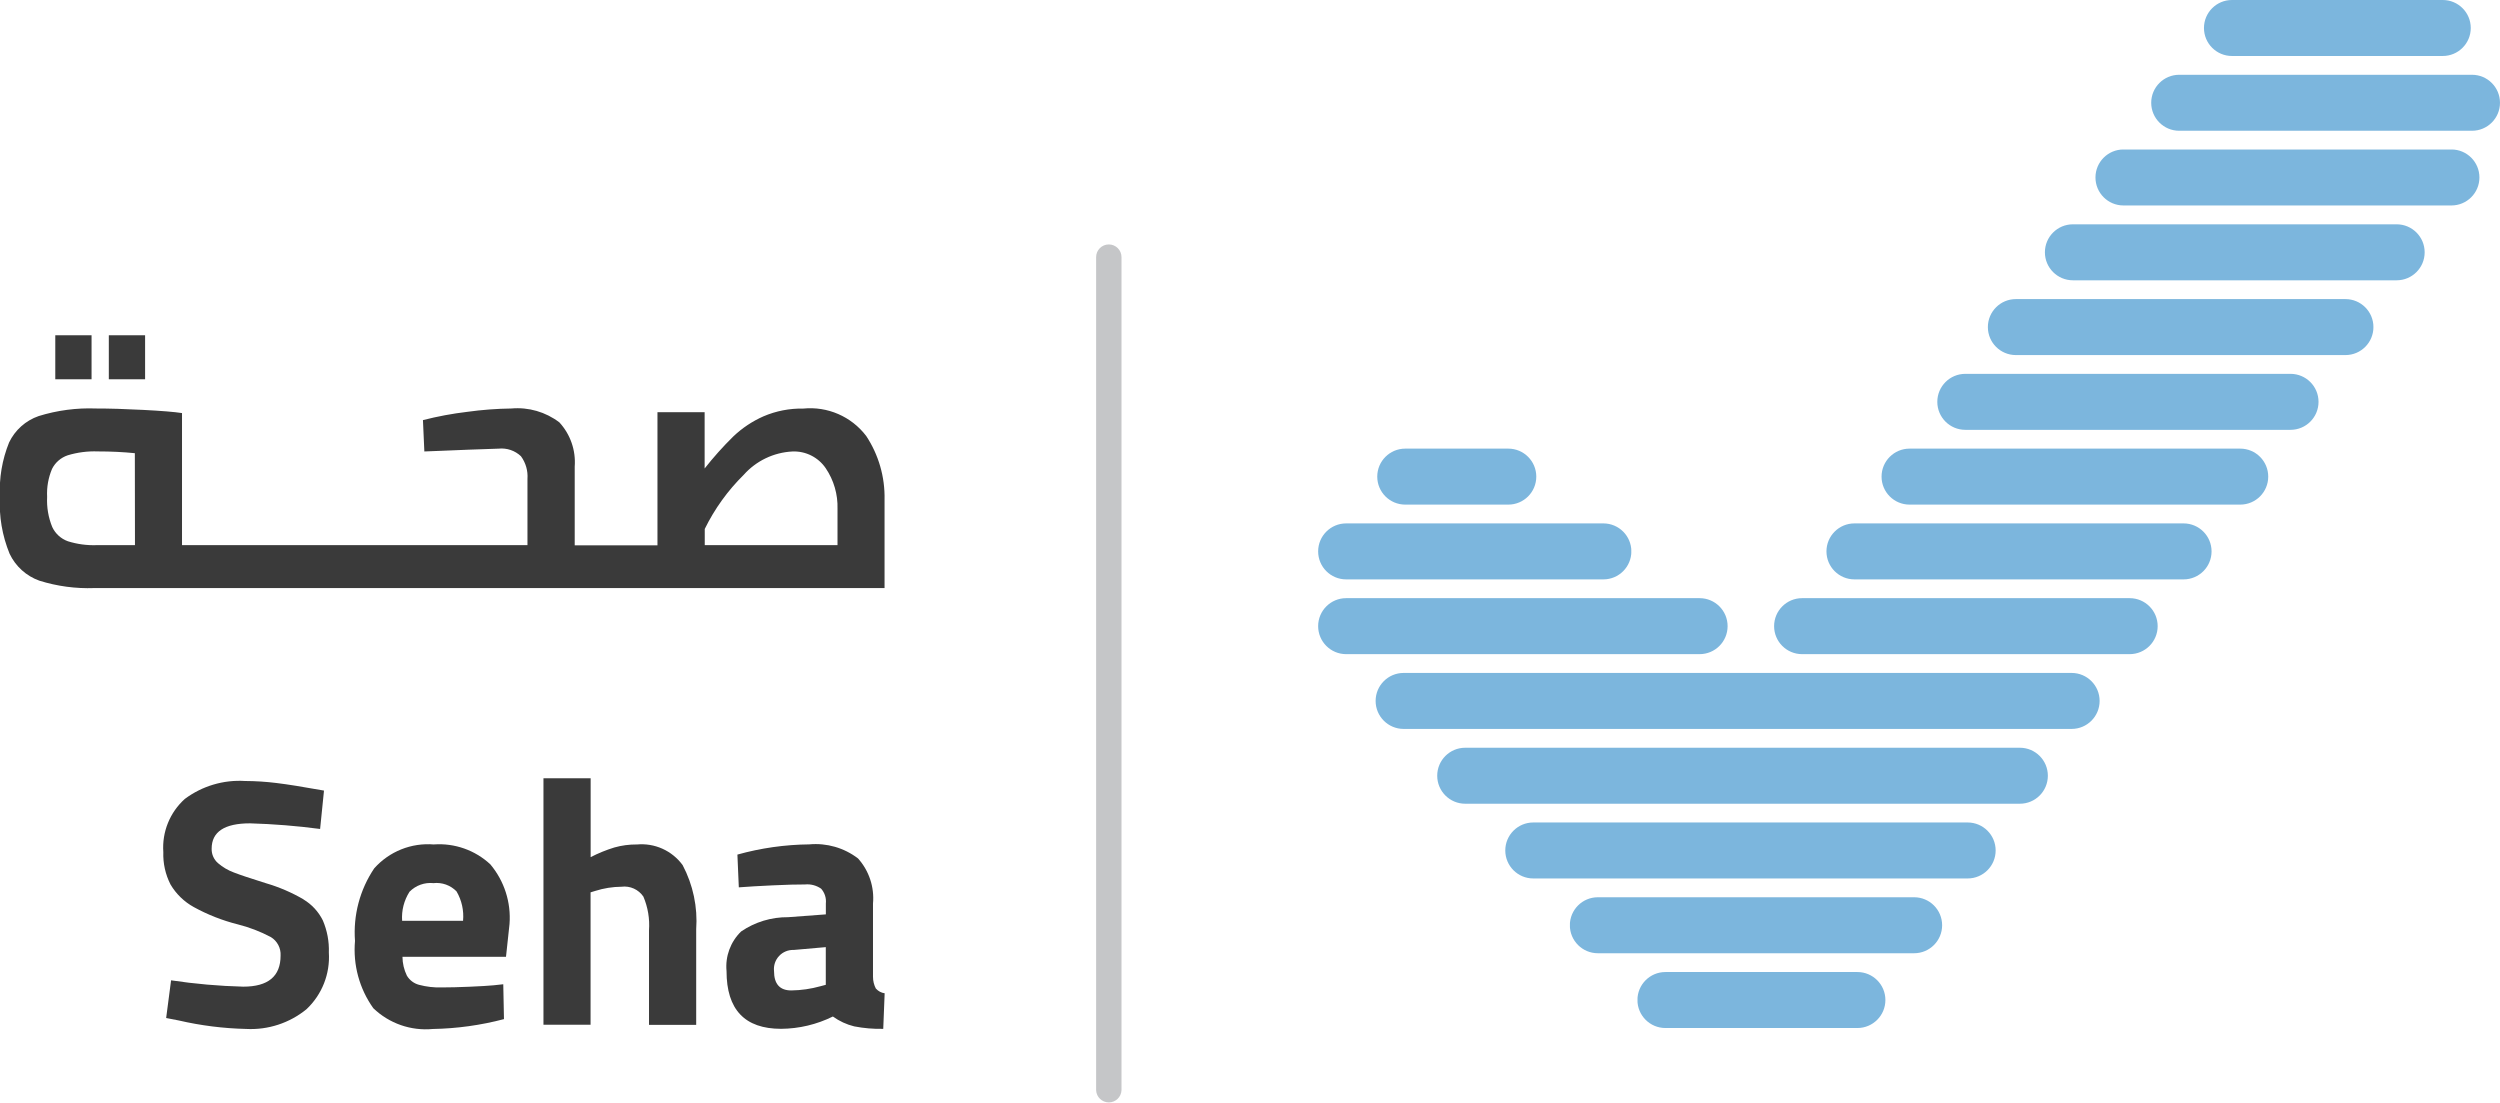
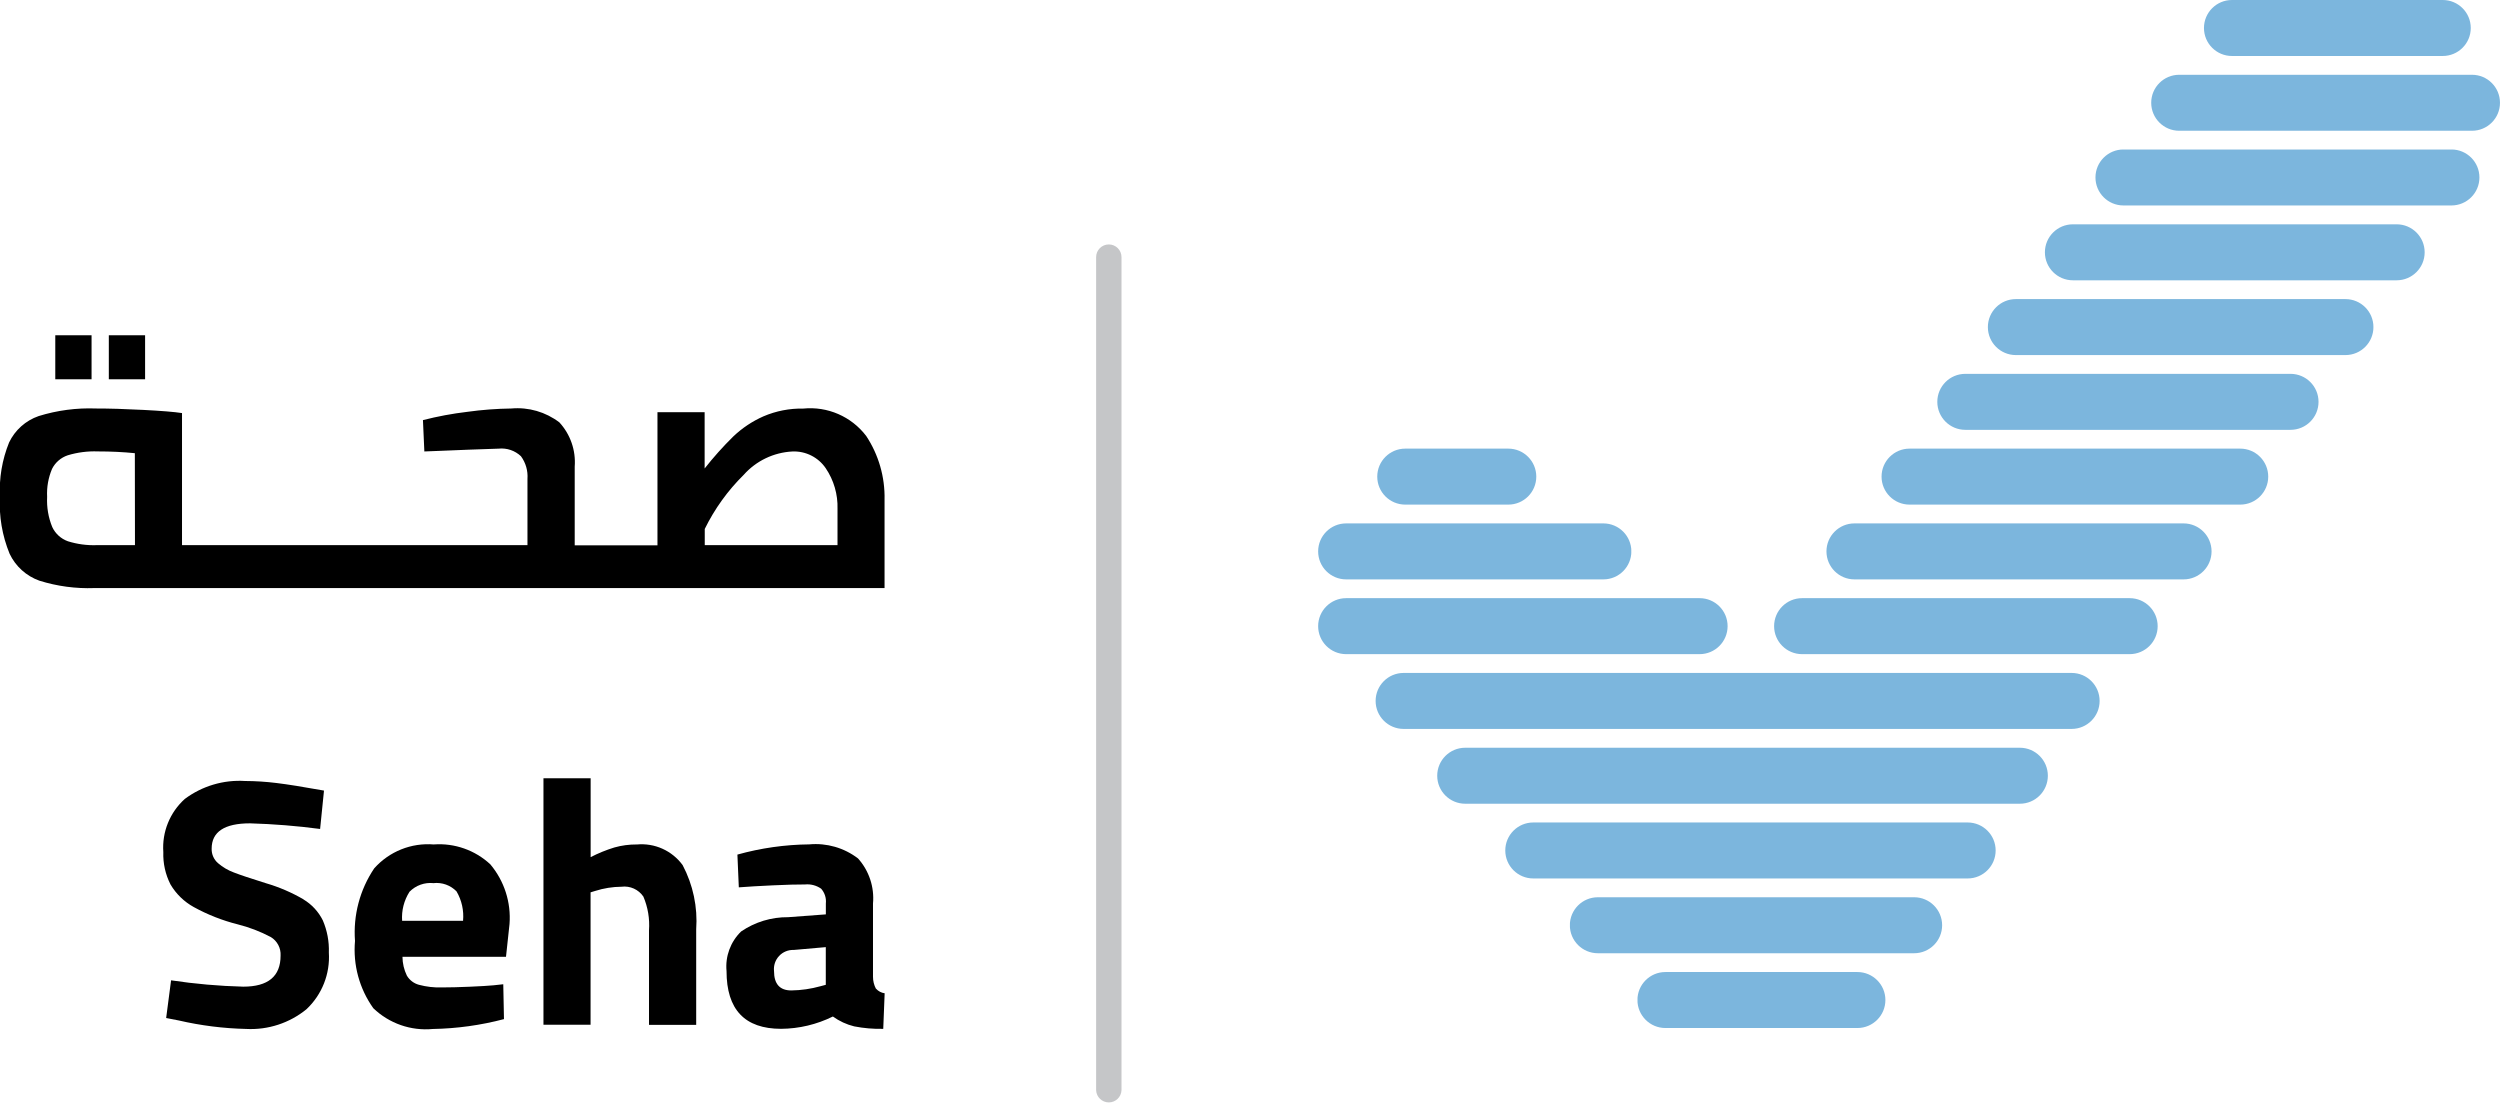
<svg xmlns="http://www.w3.org/2000/svg" xmlns:xlink="http://www.w3.org/1999/xlink" width="124.402" height="54.881" viewBox="0 0 124.402 54.881">
  <defs>
    <clipPath id="clip-path">
      <path id="Rectangle_9425" data-name="Rectangle 9425" d="M1.393,0H6.521A1.393,1.393,0,0,1,7.914,1.393v0A1.393,1.393,0,0,1,6.521,2.786H1.393A1.393,1.393,0,0,1,0,1.393v0A1.393,1.393,0,0,1,1.393,0Z" fill="none" />
    </clipPath>
    <linearGradient id="linear-gradient" x1="-21.23" y1="24.628" x2="-21.208" y2="24.628" gradientUnits="objectBoundingBox">
      <stop offset="0" stop-color="#2c6bb7" />
      <stop offset="1" stop-color="#7cb6dd" />
    </linearGradient>
    <clipPath id="clip-path-2">
      <path id="Path_8209" data-name="Path 8209" d="M1115.354,372.15a1.393,1.393,0,0,0,0,2.786h16.455a1.393,1.393,0,0,0,0-2.786Z" transform="translate(-1113.961 -372.15)" fill="none" />
    </clipPath>
    <linearGradient id="linear-gradient-2" x1="-10.037" y1="24.628" x2="-10.028" y2="24.628" xlink:href="#linear-gradient" />
    <clipPath id="clip-path-3">
      <path id="Path_8210" data-name="Path 8210" d="M1131.356,350.689a1.393,1.393,0,1,0,0,2.786h16.184a1.393,1.393,0,0,0,0-2.786Z" transform="translate(-1129.963 -350.689)" fill="none" />
    </clipPath>
    <linearGradient id="linear-gradient-3" x1="-10.326" y1="25.967" x2="-10.317" y2="25.967" xlink:href="#linear-gradient" />
    <clipPath id="clip-path-4">
      <path id="Path_8211" data-name="Path 8211" d="M1145.868,329.227a1.393,1.393,0,1,0,0,2.786h16.4a1.393,1.393,0,1,0,0-2.786Z" transform="translate(-1144.475 -329.227)" fill="none" />
    </clipPath>
    <linearGradient id="linear-gradient-4" x1="-10.342" y1="27.3" x2="-10.333" y2="27.3" xlink:href="#linear-gradient" />
    <clipPath id="clip-path-5">
      <path id="Path_8212" data-name="Path 8212" d="M1162.242,307.764a1.393,1.393,0,0,0,0,2.786h16.111a1.393,1.393,0,1,0,0-2.786Z" transform="translate(-1160.849 -307.764)" fill="none" />
    </clipPath>
    <linearGradient id="linear-gradient-5" x1="-10.649" y1="28.634" x2="-10.64" y2="28.634" xlink:href="#linear-gradient" />
    <clipPath id="clip-path-6">
      <path id="Path_8213" data-name="Path 8213" d="M1176.754,286.3a1.393,1.393,0,0,0,0,2.786h16.32a1.393,1.393,0,1,0,0-2.786Z" transform="translate(-1175.361 -286.303)" fill="none" />
    </clipPath>
    <linearGradient id="linear-gradient-6" x1="-10.665" y1="29.971" x2="-10.656" y2="29.971" xlink:href="#linear-gradient" />
    <clipPath id="clip-path-7">
      <path id="Path_8214" data-name="Path 8214" d="M1192.756,264.841a1.393,1.393,0,0,0,0,2.786h14.569a1.393,1.393,0,1,0,0-2.786Z" transform="translate(-1191.363 -264.841)" fill="none" />
    </clipPath>
    <linearGradient id="linear-gradient-7" x1="-11.9" y1="31.307" x2="-11.89" y2="31.307" xlink:href="#linear-gradient" />
    <clipPath id="clip-path-8">
      <path id="Path_8215" data-name="Path 8215" d="M1207.894,243.378a1.393,1.393,0,0,0,0,2.786h10.49a1.393,1.393,0,0,0,0-2.786Z" transform="translate(-1206.501 -243.378)" fill="none" />
    </clipPath>
    <linearGradient id="linear-gradient-8" x1="-15.754" y1="32.64" x2="-15.741" y2="32.64" xlink:href="#linear-gradient" />
    <clipPath id="clip-path-9">
      <path id="Path_8216" data-name="Path 8216" d="M953.634,393.613a1.393,1.393,0,1,0,0,2.786h12.8a1.393,1.393,0,1,0,0-2.786Z" transform="translate(-952.241 -393.613)" fill="none" />
    </clipPath>
    <linearGradient id="linear-gradient-9" x1="-10.594" y1="23.294" x2="-10.583" y2="23.294" xlink:href="#linear-gradient" />
    <clipPath id="clip-path-10">
      <path id="Path_8217" data-name="Path 8217" d="M1099.54,393.613a1.393,1.393,0,1,0,0,2.786h16.377a1.393,1.393,0,0,0,0-2.786Z" transform="translate(-1098.147 -393.613)" fill="none" />
    </clipPath>
    <linearGradient id="linear-gradient-10" x1="-9.934" y1="23.294" x2="-9.925" y2="23.294" xlink:href="#linear-gradient" />
    <clipPath id="clip-path-11">
      <path id="Path_8218" data-name="Path 8218" d="M953.634,415.075a1.393,1.393,0,1,0,0,2.786h17.589a1.393,1.393,0,1,0,0-2.786Z" transform="translate(-952.241 -415.075)" fill="none" />
    </clipPath>
    <linearGradient id="linear-gradient-11" x1="-8.102" y1="21.96" x2="-8.094" y2="21.96" xlink:href="#linear-gradient" />
    <clipPath id="clip-path-12">
      <path id="Path_8219" data-name="Path 8219" d="M1084.513,415.075a1.393,1.393,0,0,0,0,2.786h16.3a1.393,1.393,0,1,0,0-2.786Z" transform="translate(-1083.12 -415.075)" fill="none" />
    </clipPath>
    <linearGradient id="linear-gradient-12" x1="-9.836" y1="21.96" x2="-9.827" y2="21.96" xlink:href="#linear-gradient" />
    <clipPath id="clip-path-13">
      <path id="Path_8220" data-name="Path 8220" d="M970.13,436.536a1.393,1.393,0,1,0,0,2.786h33.241a1.393,1.393,0,0,0,0-2.786Z" transform="translate(-968.737 -436.536)" fill="none" />
    </clipPath>
    <linearGradient id="linear-gradient-13" x1="-4.662" y1="20.622" x2="-4.657" y2="20.622" xlink:href="#linear-gradient" />
    <clipPath id="clip-path-14">
      <path id="Path_8221" data-name="Path 8221" d="M987.81,458a1.393,1.393,0,0,0,0,2.786h27.6a1.393,1.393,0,0,0,0-2.786Z" transform="translate(-986.417 -457.999)" fill="none" />
    </clipPath>
    <linearGradient id="linear-gradient-14" x1="-5.627" y1="19.288" x2="-5.622" y2="19.288" xlink:href="#linear-gradient" />
    <clipPath id="clip-path-15">
      <path id="Path_8222" data-name="Path 8222" d="M1007.346,479.46a1.393,1.393,0,1,0,0,2.786h21.615a1.393,1.393,0,0,0,0-2.786Z" transform="translate(-1005.953 -479.46)" fill="none" />
    </clipPath>
    <linearGradient id="linear-gradient-15" x1="-7.147" y1="17.953" x2="-7.14" y2="17.953" xlink:href="#linear-gradient" />
    <clipPath id="clip-path-16">
      <path id="Path_8223" data-name="Path 8223" d="M1025.9,500.922a1.393,1.393,0,0,0,0,2.786h15.739a1.393,1.393,0,0,0,0-2.786Z" transform="translate(-1024.511 -500.922)" fill="none" />
    </clipPath>
    <linearGradient id="linear-gradient-16" x1="-9.587" y1="16.617" x2="-9.578" y2="16.617" xlink:href="#linear-gradient" />
    <clipPath id="clip-path-17">
      <path id="Path_8224" data-name="Path 8224" d="M1045.3,522.385a1.393,1.393,0,0,0,0,2.786h9.553a1.393,1.393,0,1,0,0-2.786Z" transform="translate(-1043.911 -522.385)" fill="none" />
    </clipPath>
    <linearGradient id="linear-gradient-17" x1="-14.667" y1="15.282" x2="-14.653" y2="15.282" xlink:href="#linear-gradient" />
  </defs>
  <g id="seha-logo" transform="translate(0 0)">
    <g id="Group_4337" data-name="Group 4337" transform="translate(68.533 22.324)">
      <g id="Group_4336" data-name="Group 4336" transform="translate(0 0)" clip-path="url(#clip-path)">
        <rect id="Rectangle_9424" data-name="Rectangle 9424" width="7.914" height="2.786" transform="translate(0)" fill="url(#linear-gradient)" />
      </g>
    </g>
    <g id="Group_4339" data-name="Group 4339" transform="translate(93.628 22.324)">
      <g id="Group_4338" data-name="Group 4338" transform="translate(0 0)" clip-path="url(#clip-path-2)">
        <rect id="Rectangle_9426" data-name="Rectangle 9426" width="19.241" height="2.786" fill="url(#linear-gradient-2)" />
      </g>
    </g>
    <g id="Group_4341" data-name="Group 4341" transform="translate(96.402 18.603)">
      <g id="Group_4340" data-name="Group 4340" transform="translate(0 0)" clip-path="url(#clip-path-3)">
        <rect id="Rectangle_9427" data-name="Rectangle 9427" width="18.97" height="2.786" fill="url(#linear-gradient-3)" />
      </g>
    </g>
    <g id="Group_4343" data-name="Group 4343" transform="translate(98.918 14.883)">
      <g id="Group_4342" data-name="Group 4342" transform="translate(0 0)" clip-path="url(#clip-path-4)">
        <rect id="Rectangle_9428" data-name="Rectangle 9428" width="19.184" height="2.786" transform="translate(0)" fill="url(#linear-gradient-4)" />
      </g>
    </g>
    <g id="Group_4345" data-name="Group 4345" transform="translate(101.756 11.162)">
      <g id="Group_4344" data-name="Group 4344" transform="translate(0 0)" clip-path="url(#clip-path-5)">
        <rect id="Rectangle_9429" data-name="Rectangle 9429" width="18.898" height="2.786" fill="url(#linear-gradient-5)" />
      </g>
    </g>
    <g id="Group_4347" data-name="Group 4347" transform="translate(104.272 7.441)">
      <g id="Group_4346" data-name="Group 4346" transform="translate(0)" clip-path="url(#clip-path-6)">
        <rect id="Rectangle_9430" data-name="Rectangle 9430" width="19.106" height="2.786" transform="translate(0 0)" fill="url(#linear-gradient-6)" />
      </g>
    </g>
    <g id="Group_4349" data-name="Group 4349" transform="translate(107.046 3.721)">
      <g id="Group_4348" data-name="Group 4348" transform="translate(0)" clip-path="url(#clip-path-7)">
        <rect id="Rectangle_9431" data-name="Rectangle 9431" width="17.355" height="2.786" transform="translate(0 0)" fill="url(#linear-gradient-7)" />
      </g>
    </g>
    <g id="Group_4351" data-name="Group 4351" transform="translate(109.671)">
      <g id="Group_4350" data-name="Group 4350" transform="translate(0 0)" clip-path="url(#clip-path-8)">
        <rect id="Rectangle_9432" data-name="Rectangle 9432" width="13.276" height="2.786" transform="translate(0 0)" fill="url(#linear-gradient-8)" />
      </g>
    </g>
    <g id="Group_4353" data-name="Group 4353" transform="translate(65.592 26.045)">
      <g id="Group_4352" data-name="Group 4352" transform="translate(0)" clip-path="url(#clip-path-9)">
        <rect id="Rectangle_9433" data-name="Rectangle 9433" width="15.582" height="2.786" transform="translate(0 0)" fill="url(#linear-gradient-9)" />
      </g>
    </g>
    <g id="Group_4355" data-name="Group 4355" transform="translate(90.886 26.045)">
      <g id="Group_4354" data-name="Group 4354" clip-path="url(#clip-path-10)">
        <rect id="Rectangle_9434" data-name="Rectangle 9434" width="19.164" height="2.786" transform="translate(0 0)" fill="url(#linear-gradient-10)" />
      </g>
    </g>
    <g id="Group_4357" data-name="Group 4357" transform="translate(65.592 29.765)">
      <g id="Group_4356" data-name="Group 4356" transform="translate(0)" clip-path="url(#clip-path-11)">
        <rect id="Rectangle_9435" data-name="Rectangle 9435" width="20.375" height="2.786" transform="translate(0 0)" fill="url(#linear-gradient-11)" />
      </g>
    </g>
    <g id="Group_4359" data-name="Group 4359" transform="translate(88.281 29.765)">
      <g id="Group_4358" data-name="Group 4358" transform="translate(0)" clip-path="url(#clip-path-12)">
        <rect id="Rectangle_9436" data-name="Rectangle 9436" width="19.09" height="2.786" transform="translate(0 0)" fill="url(#linear-gradient-12)" />
      </g>
    </g>
    <g id="Group_4361" data-name="Group 4361" transform="translate(68.452 33.486)">
      <g id="Group_4360" data-name="Group 4360" transform="translate(0 0)" clip-path="url(#clip-path-13)">
        <rect id="Rectangle_9437" data-name="Rectangle 9437" width="36.027" height="2.786" transform="translate(0)" fill="url(#linear-gradient-13)" />
      </g>
    </g>
    <g id="Group_4363" data-name="Group 4363" transform="translate(71.517 37.207)">
      <g id="Group_4362" data-name="Group 4362" transform="translate(0 0)" clip-path="url(#clip-path-14)">
        <rect id="Rectangle_9438" data-name="Rectangle 9438" width="30.388" height="2.786" transform="translate(0 0)" fill="url(#linear-gradient-14)" />
      </g>
    </g>
    <g id="Group_4365" data-name="Group 4365" transform="translate(74.904 40.927)">
      <g id="Group_4364" data-name="Group 4364" transform="translate(0 0)" clip-path="url(#clip-path-15)">
        <rect id="Rectangle_9439" data-name="Rectangle 9439" width="24.401" height="2.786" transform="translate(0)" fill="url(#linear-gradient-15)" />
      </g>
    </g>
    <g id="Group_4367" data-name="Group 4367" transform="translate(78.121 44.648)">
      <g id="Group_4366" data-name="Group 4366" transform="translate(0 0)" clip-path="url(#clip-path-16)">
        <rect id="Rectangle_9440" data-name="Rectangle 9440" width="18.525" height="2.786" transform="translate(0 0)" fill="url(#linear-gradient-16)" />
      </g>
    </g>
    <g id="Group_4369" data-name="Group 4369" transform="translate(81.484 48.369)">
      <g id="Group_4368" data-name="Group 4368" transform="translate(0 0)" clip-path="url(#clip-path-17)">
        <rect id="Rectangle_9441" data-name="Rectangle 9441" width="12.339" height="2.786" fill="url(#linear-gradient-17)" />
      </g>
    </g>
    <path id="Path_8225" data-name="Path 8225" d="M889.147,313.54a.632.632,0,0,0-.632.632v41.455a.632.632,0,0,0,1.263,0V314.172a.632.632,0,0,0-.632-.632" transform="translate(-833.971 -301.377)" fill="#c5c6c8" />
-     <path id="Path_8226" data-name="Path 8226" d="M627.763,473.464a8.368,8.368,0,0,0-1.875-.806q-1.122-.35-1.595-.534a2.583,2.583,0,0,1-.788-.464.918.918,0,0,1-.316-.719q0-1.262,1.91-1.262a34,34,0,0,1,3.487.28l.193-1.91q-1.56-.28-2.366-.377a13.172,13.172,0,0,0-1.56-.1,4.54,4.54,0,0,0-3,.893,3.253,3.253,0,0,0-1.069,2.646,3.286,3.286,0,0,0,.359,1.612,3.052,3.052,0,0,0,1.156,1.122,9.187,9.187,0,0,0,2.182.859,7.364,7.364,0,0,1,1.647.631,1.01,1.01,0,0,1,.491.929q0,1.542-1.857,1.542a29.166,29.166,0,0,1-3.592-.315l-.245,1.875.631.123a16.568,16.568,0,0,0,3.347.421,4.38,4.38,0,0,0,3.005-.981,3.562,3.562,0,0,0,1.113-2.821,3.725,3.725,0,0,0-.3-1.6,2.527,2.527,0,0,0-.964-1.043" transform="translate(-612.657 -428.709)" fill="#3a3a3a" />
-     <path id="Path_8227" data-name="Path 8227" d="M679.7,485.77a3.579,3.579,0,0,0-2.97,1.191,5.706,5.706,0,0,0-.955,3.61,5.006,5.006,0,0,0,.911,3.347,3.762,3.762,0,0,0,2.962,1.034,14.905,14.905,0,0,0,3.54-.491l-.035-1.735-.491.053q-.368.035-1.174.07t-1.384.035a3.935,3.935,0,0,1-1.148-.131,1,1,0,0,1-.6-.456,2.186,2.186,0,0,1-.219-.938h5.152l.175-1.63a4.127,4.127,0,0,0-.955-2.97,3.734,3.734,0,0,0-2.812-.99m-1.577,3.8a2.376,2.376,0,0,1,.368-1.446,1.459,1.459,0,0,1,1.192-.429,1.384,1.384,0,0,1,1.148.412,2.445,2.445,0,0,1,.324,1.463Z" transform="translate(-658.11 -443.749)" fill="#3a3a3a" />
-     <path id="Path_8228" data-name="Path 8228" d="M734.5,470.061a4.006,4.006,0,0,0-1.113.149,7.126,7.126,0,0,0-1.183.482v-3.925h-2.348v12.266H732.2v-6.589l.228-.07a4.462,4.462,0,0,1,1.314-.21,1.142,1.142,0,0,1,1.086.491,3.634,3.634,0,0,1,.28,1.682v4.7h2.348v-4.749a5.938,5.938,0,0,0-.675-3.2,2.53,2.53,0,0,0-2.287-1.025" transform="translate(-702.813 -428.04)" fill="#3a3a3a" />
-     <path id="Path_8229" data-name="Path 8229" d="M789.852,492.954a1.266,1.266,0,0,1-.149-.6v-3.645a2.959,2.959,0,0,0-.745-2.243,3.473,3.473,0,0,0-2.427-.7,13.806,13.806,0,0,0-3.575.508l.07,1.63q.684-.053,1.7-.1t1.595-.044a1.2,1.2,0,0,1,.8.21.951.951,0,0,1,.236.736v.543l-1.875.14a4.077,4.077,0,0,0-2.34.71,2.426,2.426,0,0,0-.727,1.971q0,2.874,2.716,2.874a5.909,5.909,0,0,0,2.576-.613,3.042,3.042,0,0,0,1.06.491,6.774,6.774,0,0,0,1.446.123l.07-1.77a.7.7,0,0,1-.429-.228m-2.5-.193-.263.07a5.673,5.673,0,0,1-1.454.21q-.859,0-.859-.964a.951.951,0,0,1,.981-1.051l1.595-.14Z" transform="translate(-746.262 -443.749)" fill="#3a3a3a" />
-     <rect id="Rectangle_9442" data-name="Rectangle 9442" width="1.805" height="2.19" transform="translate(5.415 16.683)" fill="#3a3a3a" />
-     <path id="Path_8230" data-name="Path 8230" d="M616.983,362a3.5,3.5,0,0,0-3.128-1.358,4.792,4.792,0,0,0-1.98.386,5.247,5.247,0,0,0-1.5,1,16.851,16.851,0,0,0-1.428,1.595v-2.8H606.6v6.624h-4.118V363.53a2.925,2.925,0,0,0-.762-2.2,3.442,3.442,0,0,0-2.392-.692,17.7,17.7,0,0,0-2.19.166,16.947,16.947,0,0,0-2.208.412l.07,1.56.894-.035q1.192-.053,2.8-.105a1.406,1.406,0,0,1,1.113.377,1.7,1.7,0,0,1,.324,1.13v3.294h-17.19v-6.571q-.561-.087-1.928-.158t-2.348-.07a8.538,8.538,0,0,0-2.857.377,2.558,2.558,0,0,0-1.472,1.314,6.369,6.369,0,0,0-.456,2.707,6.56,6.56,0,0,0,.482,2.83,2.607,2.607,0,0,0,1.481,1.34,8.148,8.148,0,0,0,2.734.368H617.9v-4.4a5.535,5.535,0,0,0-.92-3.18M580.6,367.438H578.7a4.3,4.3,0,0,1-1.437-.193,1.367,1.367,0,0,1-.78-.71,3.494,3.494,0,0,1-.254-1.5,3.149,3.149,0,0,1,.245-1.393,1.355,1.355,0,0,1,.78-.675,4.592,4.592,0,0,1,1.5-.193q.964,0,1.84.088Zm34.959,0h-6.606v-.806a9.91,9.91,0,0,1,1.936-2.69,3.478,3.478,0,0,1,2.427-1.165,1.909,1.909,0,0,1,1.656.832,3.423,3.423,0,0,1,.587,2.024Z" transform="translate(-573.884 -340.311)" fill="#3a3a3a" />
-     <rect id="Rectangle_9443" data-name="Rectangle 9443" width="1.805" height="2.19" transform="translate(2.751 16.683)" fill="#3a3a3a" />
+     <path id="Path_8226" data-name="Path 8226" d="M627.763,473.464a8.368,8.368,0,0,0-1.875-.806q-1.122-.35-1.595-.534a2.583,2.583,0,0,1-.788-.464.918.918,0,0,1-.316-.719q0-1.262,1.91-1.262a34,34,0,0,1,3.487.28l.193-1.91q-1.56-.28-2.366-.377a13.172,13.172,0,0,0-1.56-.1,4.54,4.54,0,0,0-3,.893,3.253,3.253,0,0,0-1.069,2.646,3.286,3.286,0,0,0,.359,1.612,3.052,3.052,0,0,0,1.156,1.122,9.187,9.187,0,0,0,2.182.859,7.364,7.364,0,0,1,1.647.631,1.01,1.01,0,0,1,.491.929q0,1.542-1.857,1.542a29.166,29.166,0,0,1-3.592-.315l-.245,1.875.631.123a16.568,16.568,0,0,0,3.347.421,4.38,4.38,0,0,0,3.005-.981,3.562,3.562,0,0,0,1.113-2.821,3.725,3.725,0,0,0-.3-1.6,2.527,2.527,0,0,0-.964-1.043" transform="translate(-612.657 -428.709)" fill="#000000" />
+     <path id="Path_8227" data-name="Path 8227" d="M679.7,485.77a3.579,3.579,0,0,0-2.97,1.191,5.706,5.706,0,0,0-.955,3.61,5.006,5.006,0,0,0,.911,3.347,3.762,3.762,0,0,0,2.962,1.034,14.905,14.905,0,0,0,3.54-.491l-.035-1.735-.491.053q-.368.035-1.174.07t-1.384.035a3.935,3.935,0,0,1-1.148-.131,1,1,0,0,1-.6-.456,2.186,2.186,0,0,1-.219-.938h5.152l.175-1.63a4.127,4.127,0,0,0-.955-2.97,3.734,3.734,0,0,0-2.812-.99m-1.577,3.8a2.376,2.376,0,0,1,.368-1.446,1.459,1.459,0,0,1,1.192-.429,1.384,1.384,0,0,1,1.148.412,2.445,2.445,0,0,1,.324,1.463Z" transform="translate(-658.11 -443.749)" fill="#000000" />
+     <path id="Path_8228" data-name="Path 8228" d="M734.5,470.061a4.006,4.006,0,0,0-1.113.149,7.126,7.126,0,0,0-1.183.482v-3.925h-2.348v12.266H732.2v-6.589l.228-.07a4.462,4.462,0,0,1,1.314-.21,1.142,1.142,0,0,1,1.086.491,3.634,3.634,0,0,1,.28,1.682v4.7h2.348v-4.749a5.938,5.938,0,0,0-.675-3.2,2.53,2.53,0,0,0-2.287-1.025" transform="translate(-702.813 -428.04)" fill="#000000" />
+     <path id="Path_8229" data-name="Path 8229" d="M789.852,492.954a1.266,1.266,0,0,1-.149-.6v-3.645a2.959,2.959,0,0,0-.745-2.243,3.473,3.473,0,0,0-2.427-.7,13.806,13.806,0,0,0-3.575.508l.07,1.63q.684-.053,1.7-.1t1.595-.044a1.2,1.2,0,0,1,.8.21.951.951,0,0,1,.236.736v.543l-1.875.14a4.077,4.077,0,0,0-2.34.71,2.426,2.426,0,0,0-.727,1.971q0,2.874,2.716,2.874a5.909,5.909,0,0,0,2.576-.613,3.042,3.042,0,0,0,1.06.491,6.774,6.774,0,0,0,1.446.123l.07-1.77a.7.7,0,0,1-.429-.228m-2.5-.193-.263.07a5.673,5.673,0,0,1-1.454.21q-.859,0-.859-.964a.951.951,0,0,1,.981-1.051l1.595-.14Z" transform="translate(-746.262 -443.749)" fill="#000000" />
+     <rect id="Rectangle_9442" data-name="Rectangle 9442" width="1.805" height="2.19" transform="translate(5.415 16.683)" fill="#000000" />
+     <path id="Path_8230" data-name="Path 8230" d="M616.983,362a3.5,3.5,0,0,0-3.128-1.358,4.792,4.792,0,0,0-1.98.386,5.247,5.247,0,0,0-1.5,1,16.851,16.851,0,0,0-1.428,1.595v-2.8H606.6v6.624h-4.118V363.53a2.925,2.925,0,0,0-.762-2.2,3.442,3.442,0,0,0-2.392-.692,17.7,17.7,0,0,0-2.19.166,16.947,16.947,0,0,0-2.208.412l.07,1.56.894-.035q1.192-.053,2.8-.105a1.406,1.406,0,0,1,1.113.377,1.7,1.7,0,0,1,.324,1.13v3.294h-17.19v-6.571q-.561-.087-1.928-.158t-2.348-.07a8.538,8.538,0,0,0-2.857.377,2.558,2.558,0,0,0-1.472,1.314,6.369,6.369,0,0,0-.456,2.707,6.56,6.56,0,0,0,.482,2.83,2.607,2.607,0,0,0,1.481,1.34,8.148,8.148,0,0,0,2.734.368H617.9v-4.4a5.535,5.535,0,0,0-.92-3.18M580.6,367.438H578.7a4.3,4.3,0,0,1-1.437-.193,1.367,1.367,0,0,1-.78-.71,3.494,3.494,0,0,1-.254-1.5,3.149,3.149,0,0,1,.245-1.393,1.355,1.355,0,0,1,.78-.675,4.592,4.592,0,0,1,1.5-.193q.964,0,1.84.088Zm34.959,0h-6.606v-.806a9.91,9.91,0,0,1,1.936-2.69,3.478,3.478,0,0,1,2.427-1.165,1.909,1.909,0,0,1,1.656.832,3.423,3.423,0,0,1,.587,2.024Z" transform="translate(-573.884 -340.311)" fill="#000000" />
+     <rect id="Rectangle_9443" data-name="Rectangle 9443" width="1.805" height="2.19" transform="translate(2.751 16.683)" fill="#000000" />
  </g>
</svg>
